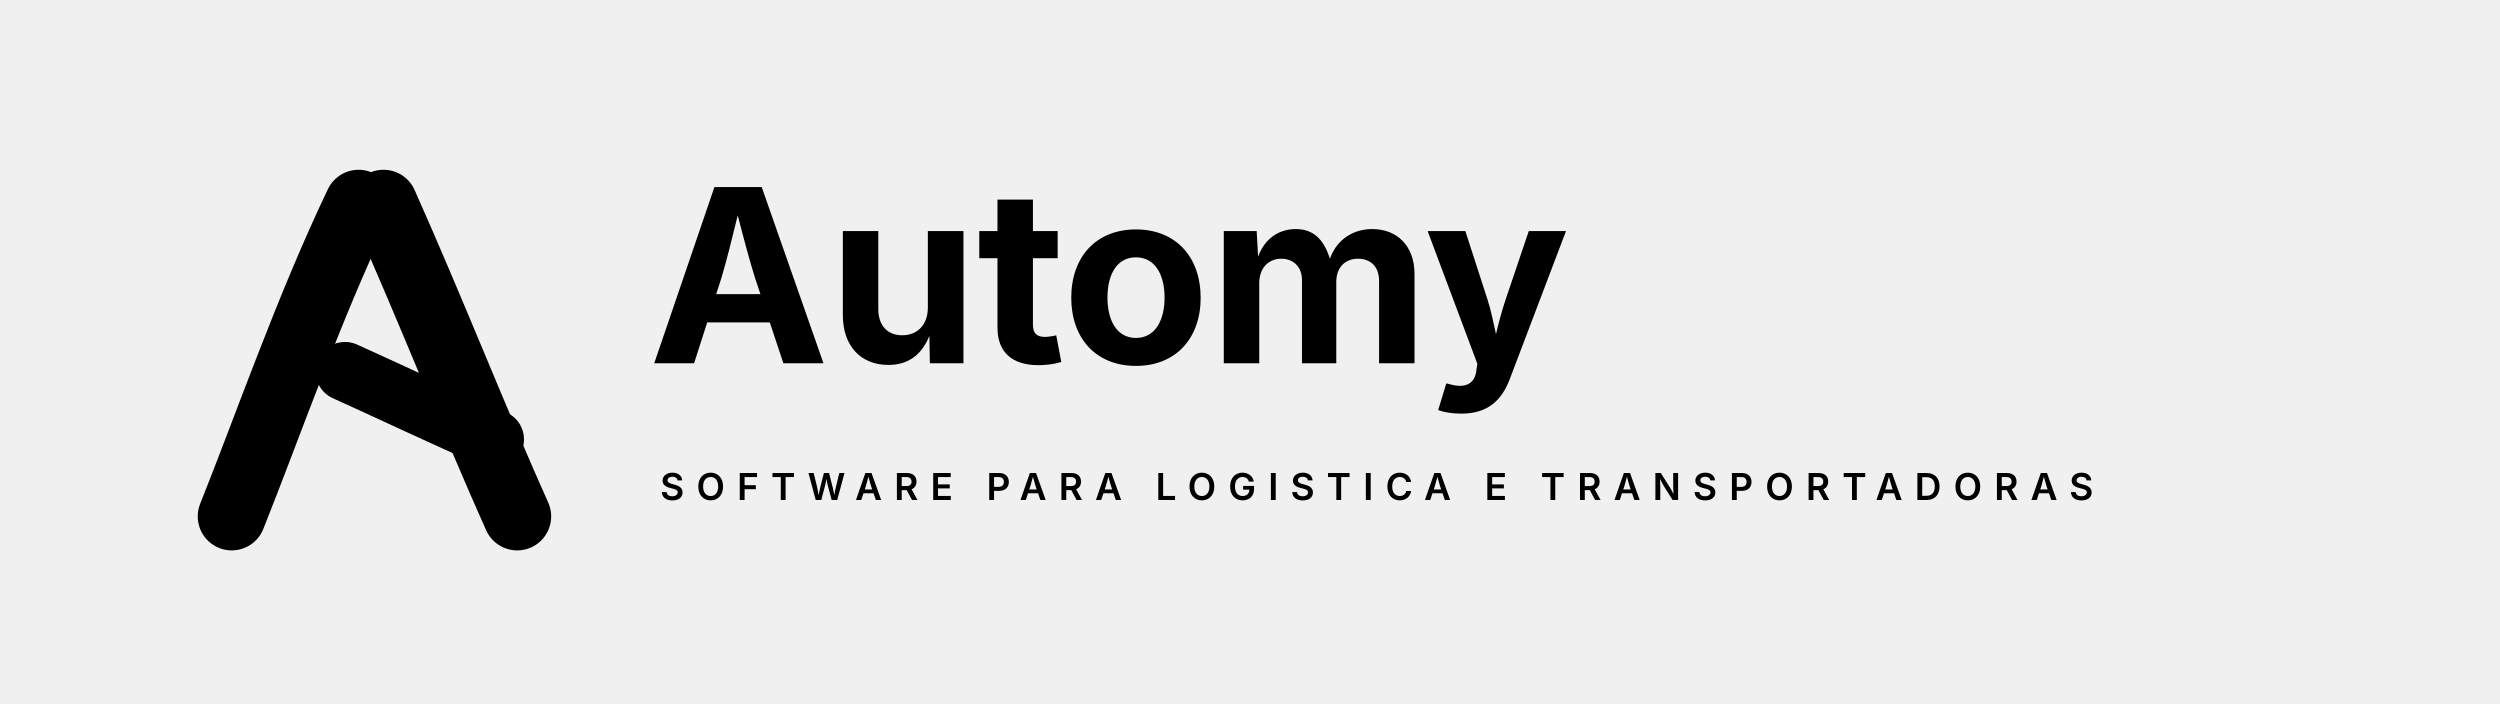
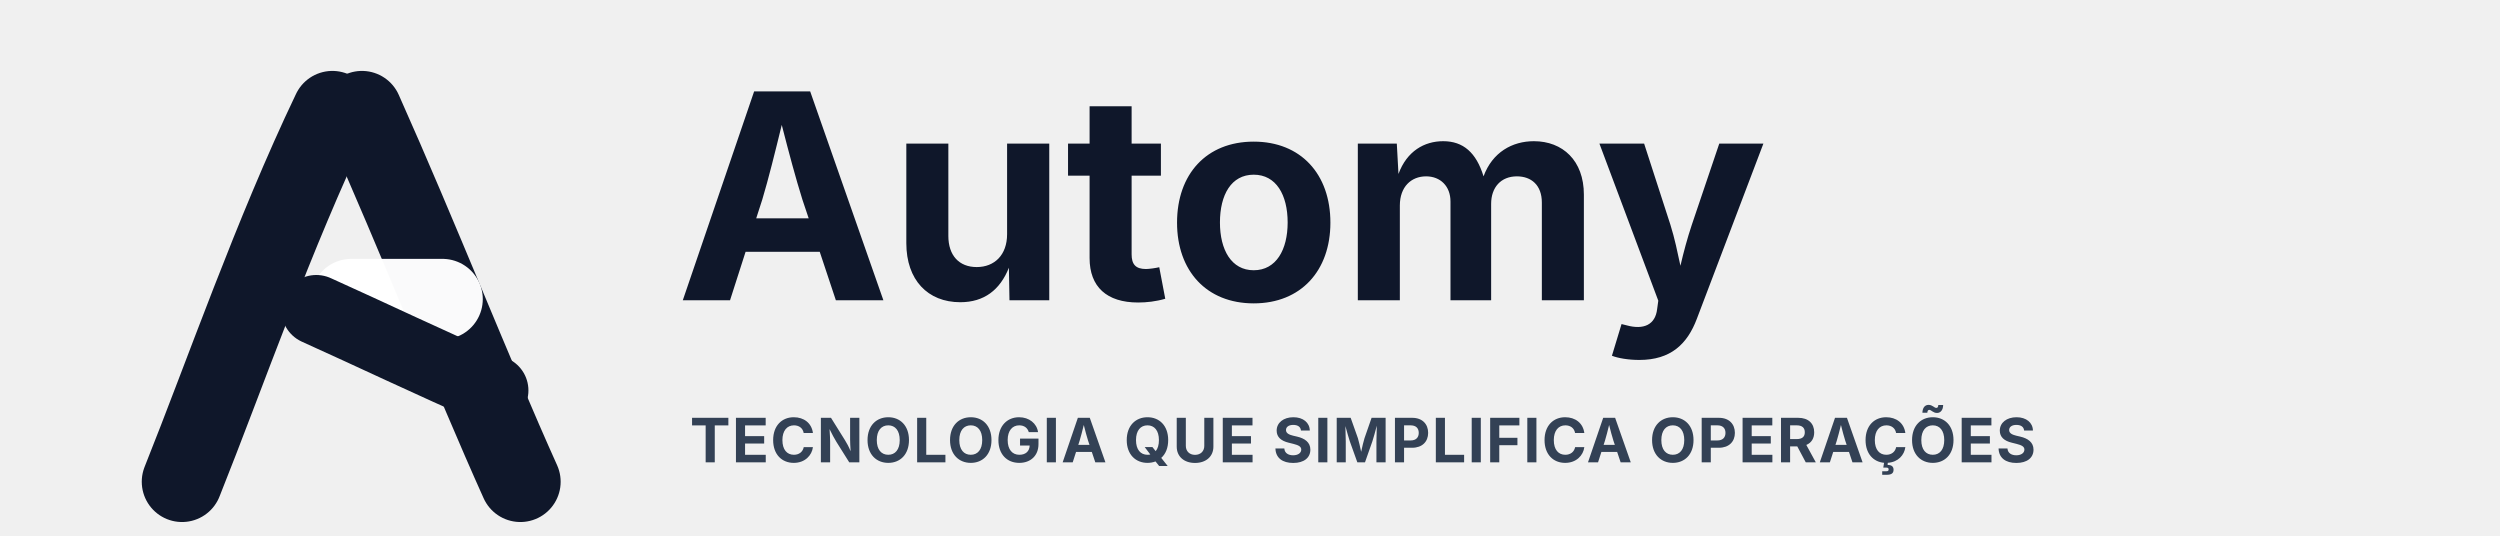
- <svg xmlns="http://www.w3.org/2000/svg" width="640" height="180" viewBox="0 0 640 180" role="img" aria-labelledby="title desc">
-   <g id="logo-horizontal">
-     <g id="symbol" transform="translate(28 22) scale(0.58)">
-       <g id="automy-symbol" fill="none" stroke-linecap="round" stroke-linejoin="round">
-         <path id="left-ascending-stroke" d="M54 190 C70 150 88 98 110 52" stroke="#000000" stroke-width="30" />
-         <path id="right-ascending-stroke" d="M121 52 C142 99 162 150 180 190" stroke="#000000" stroke-width="30" />
-         <path id="data-flow-crossbar" d="M104 126 C124 135 147 146 170 156" stroke="#000000" stroke-width="26" />
-       </g>
+ <svg xmlns="http://www.w3.org/2000/svg" width="560" height="120" viewBox="20 34 540 104" role="img" aria-labelledby="title desc">
+   <g id="logo-horizontal-black">
+     <g transform="translate(28 22) scale(0.58)" fill="none" stroke-linecap="round" stroke-linejoin="round">
+       <path d="M54 190 C70 150 88 98 110 52" stroke="#0F172A" stroke-width="30" />
+       <path d="M121 52 C142 99 162 150 180 190" stroke="#0F172A" stroke-width="30" />
+       <path d="M117 122 C128 122 140 122 151 122" stroke="#FFFFFF" stroke-width="30" opacity="0.98" />
+       <path d="M104 126 C124 135 147 146 170 156" stroke="#0F172A" stroke-width="26" />
    </g>
-     <text id="wordmark" x="166" y="93" fill="#000000" font-family="Geist, Inter, Arial, sans-serif" font-size="62" font-weight="700" font-kerning="normal" letter-spacing="-0.4">Automy</text>
-     <text id="descriptor" x="169" y="128" fill="#000000" font-family="Geist, Inter, Arial, sans-serif" font-size="9.5" font-weight="600" letter-spacing="3.1">SOFTWARE PARA LOGISTICA E TRANSPORTADORAS</text>
+     <text x="166" y="93" fill="#0F172A" font-family="Geist, Inter, Arial, sans-serif" font-size="62" font-weight="700" letter-spacing="-0.4">Automy</text>
+     <text x="169" y="128" fill="#334155" font-family="Geist, Inter, Arial, sans-serif" font-size="13.2" font-weight="700" letter-spacing="0.28">TECNOLOGIA QUE SIMPLIFICA OPERAÇÕES</text>
  </g>
</svg>
